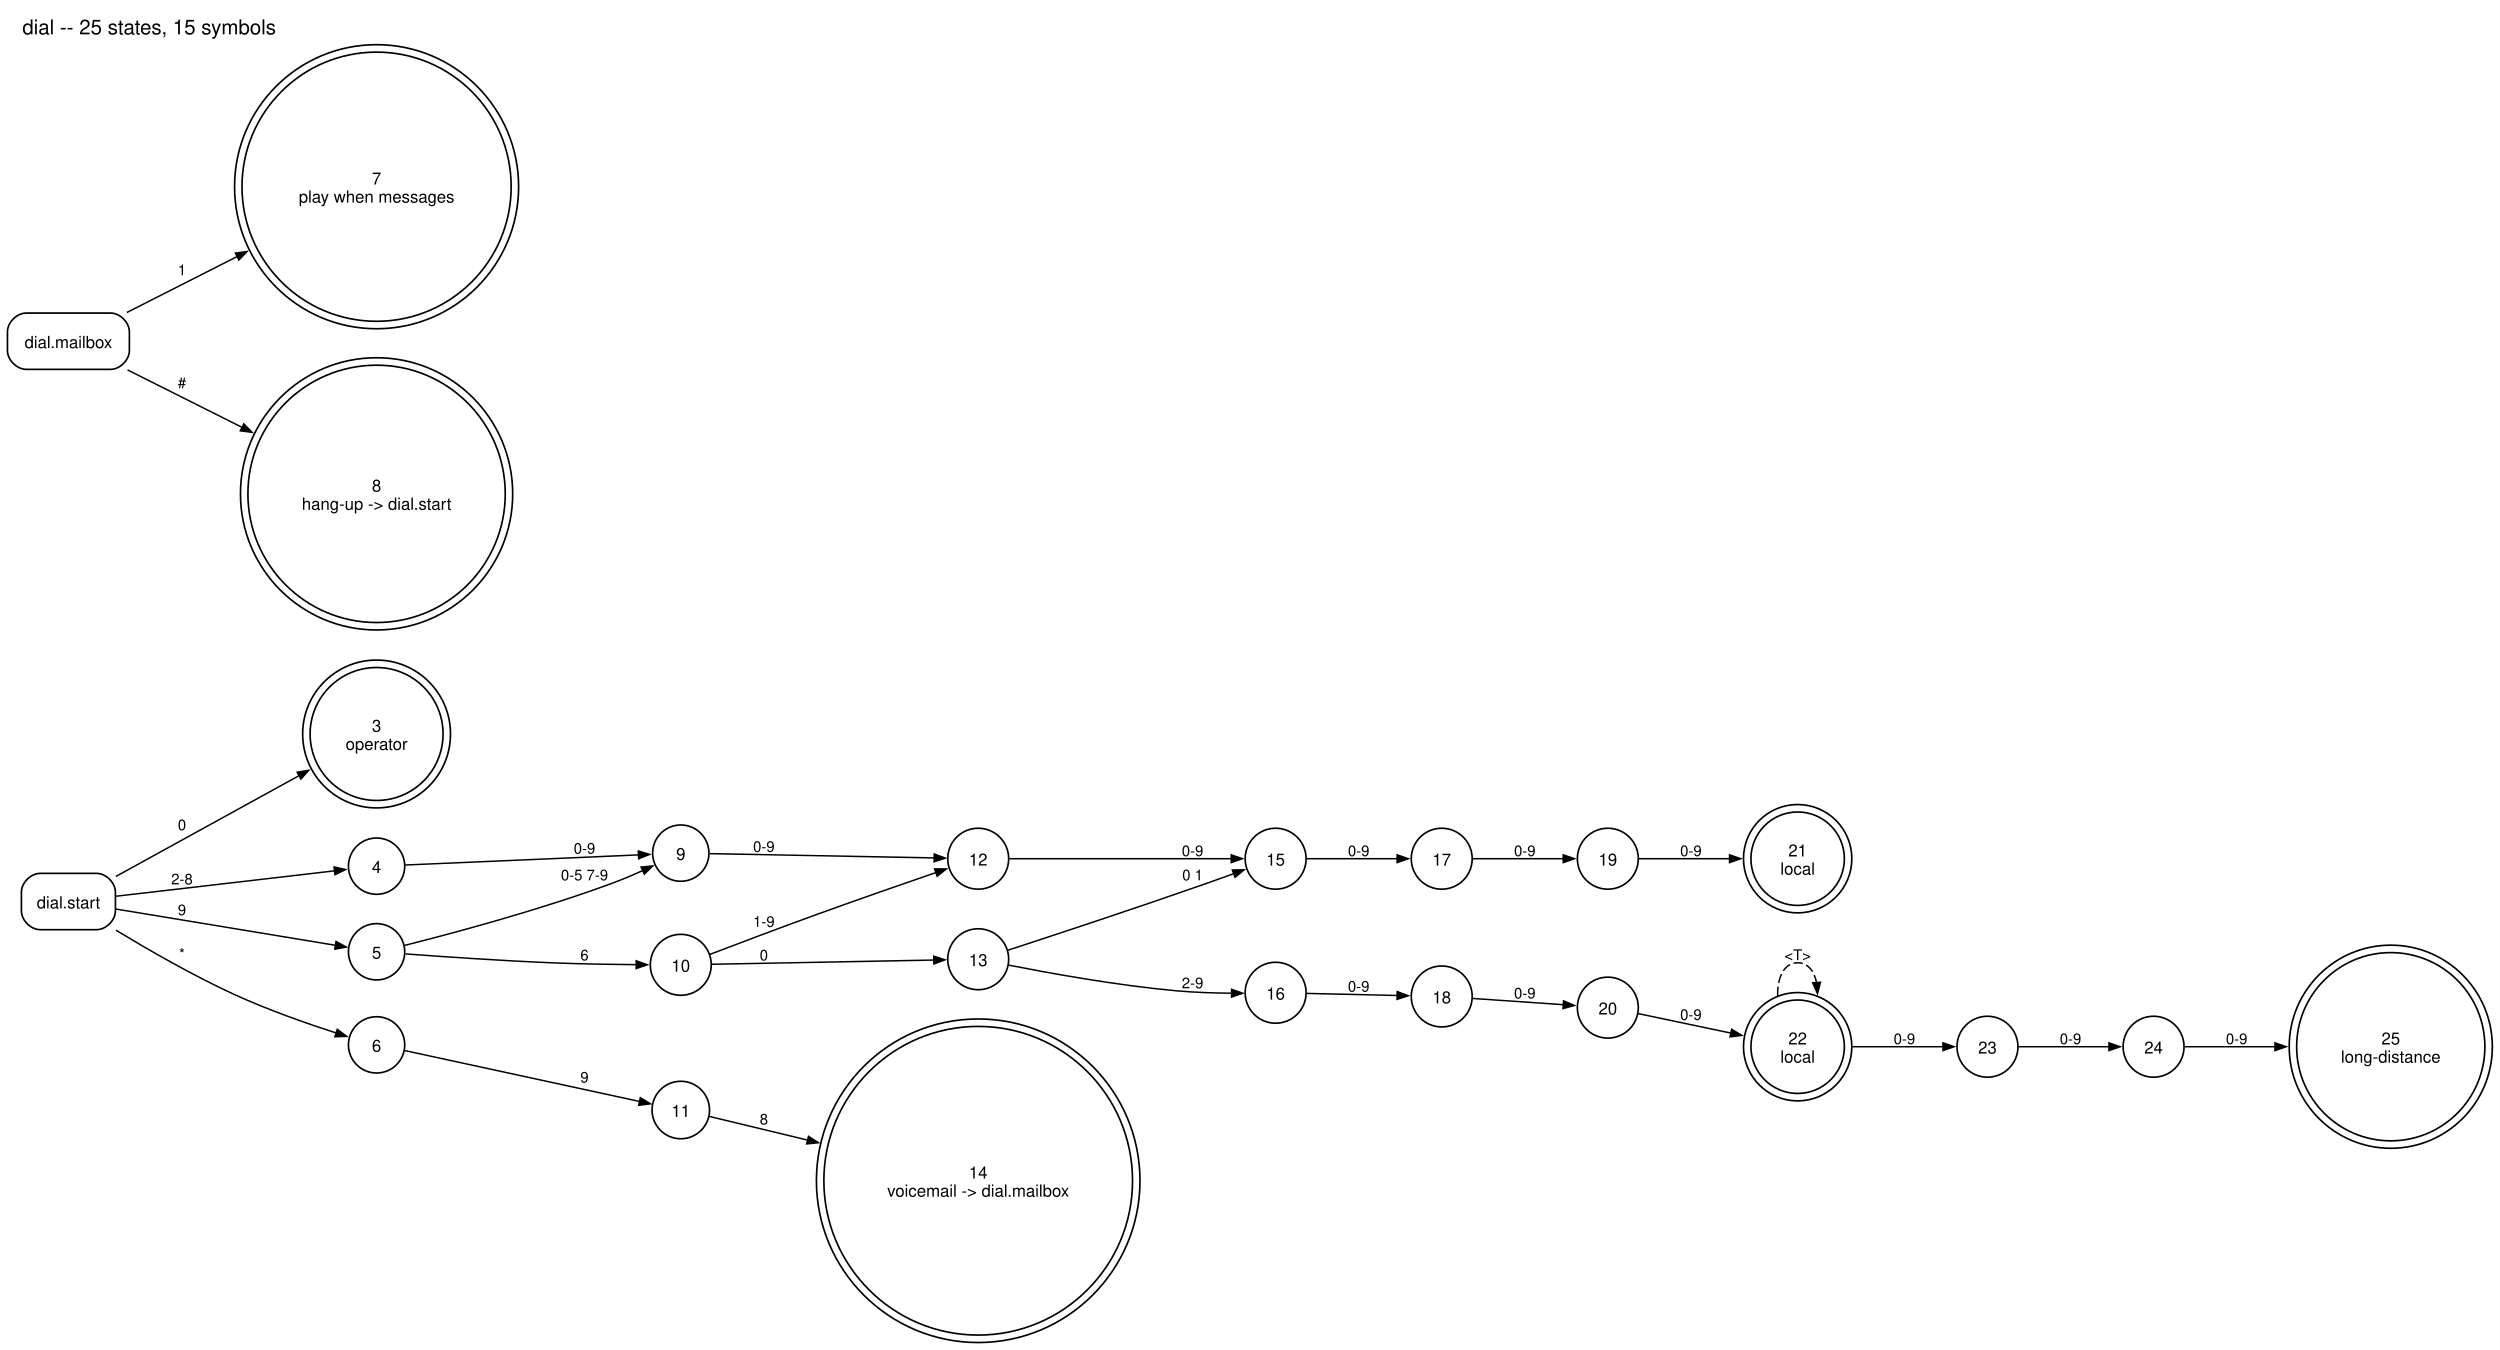
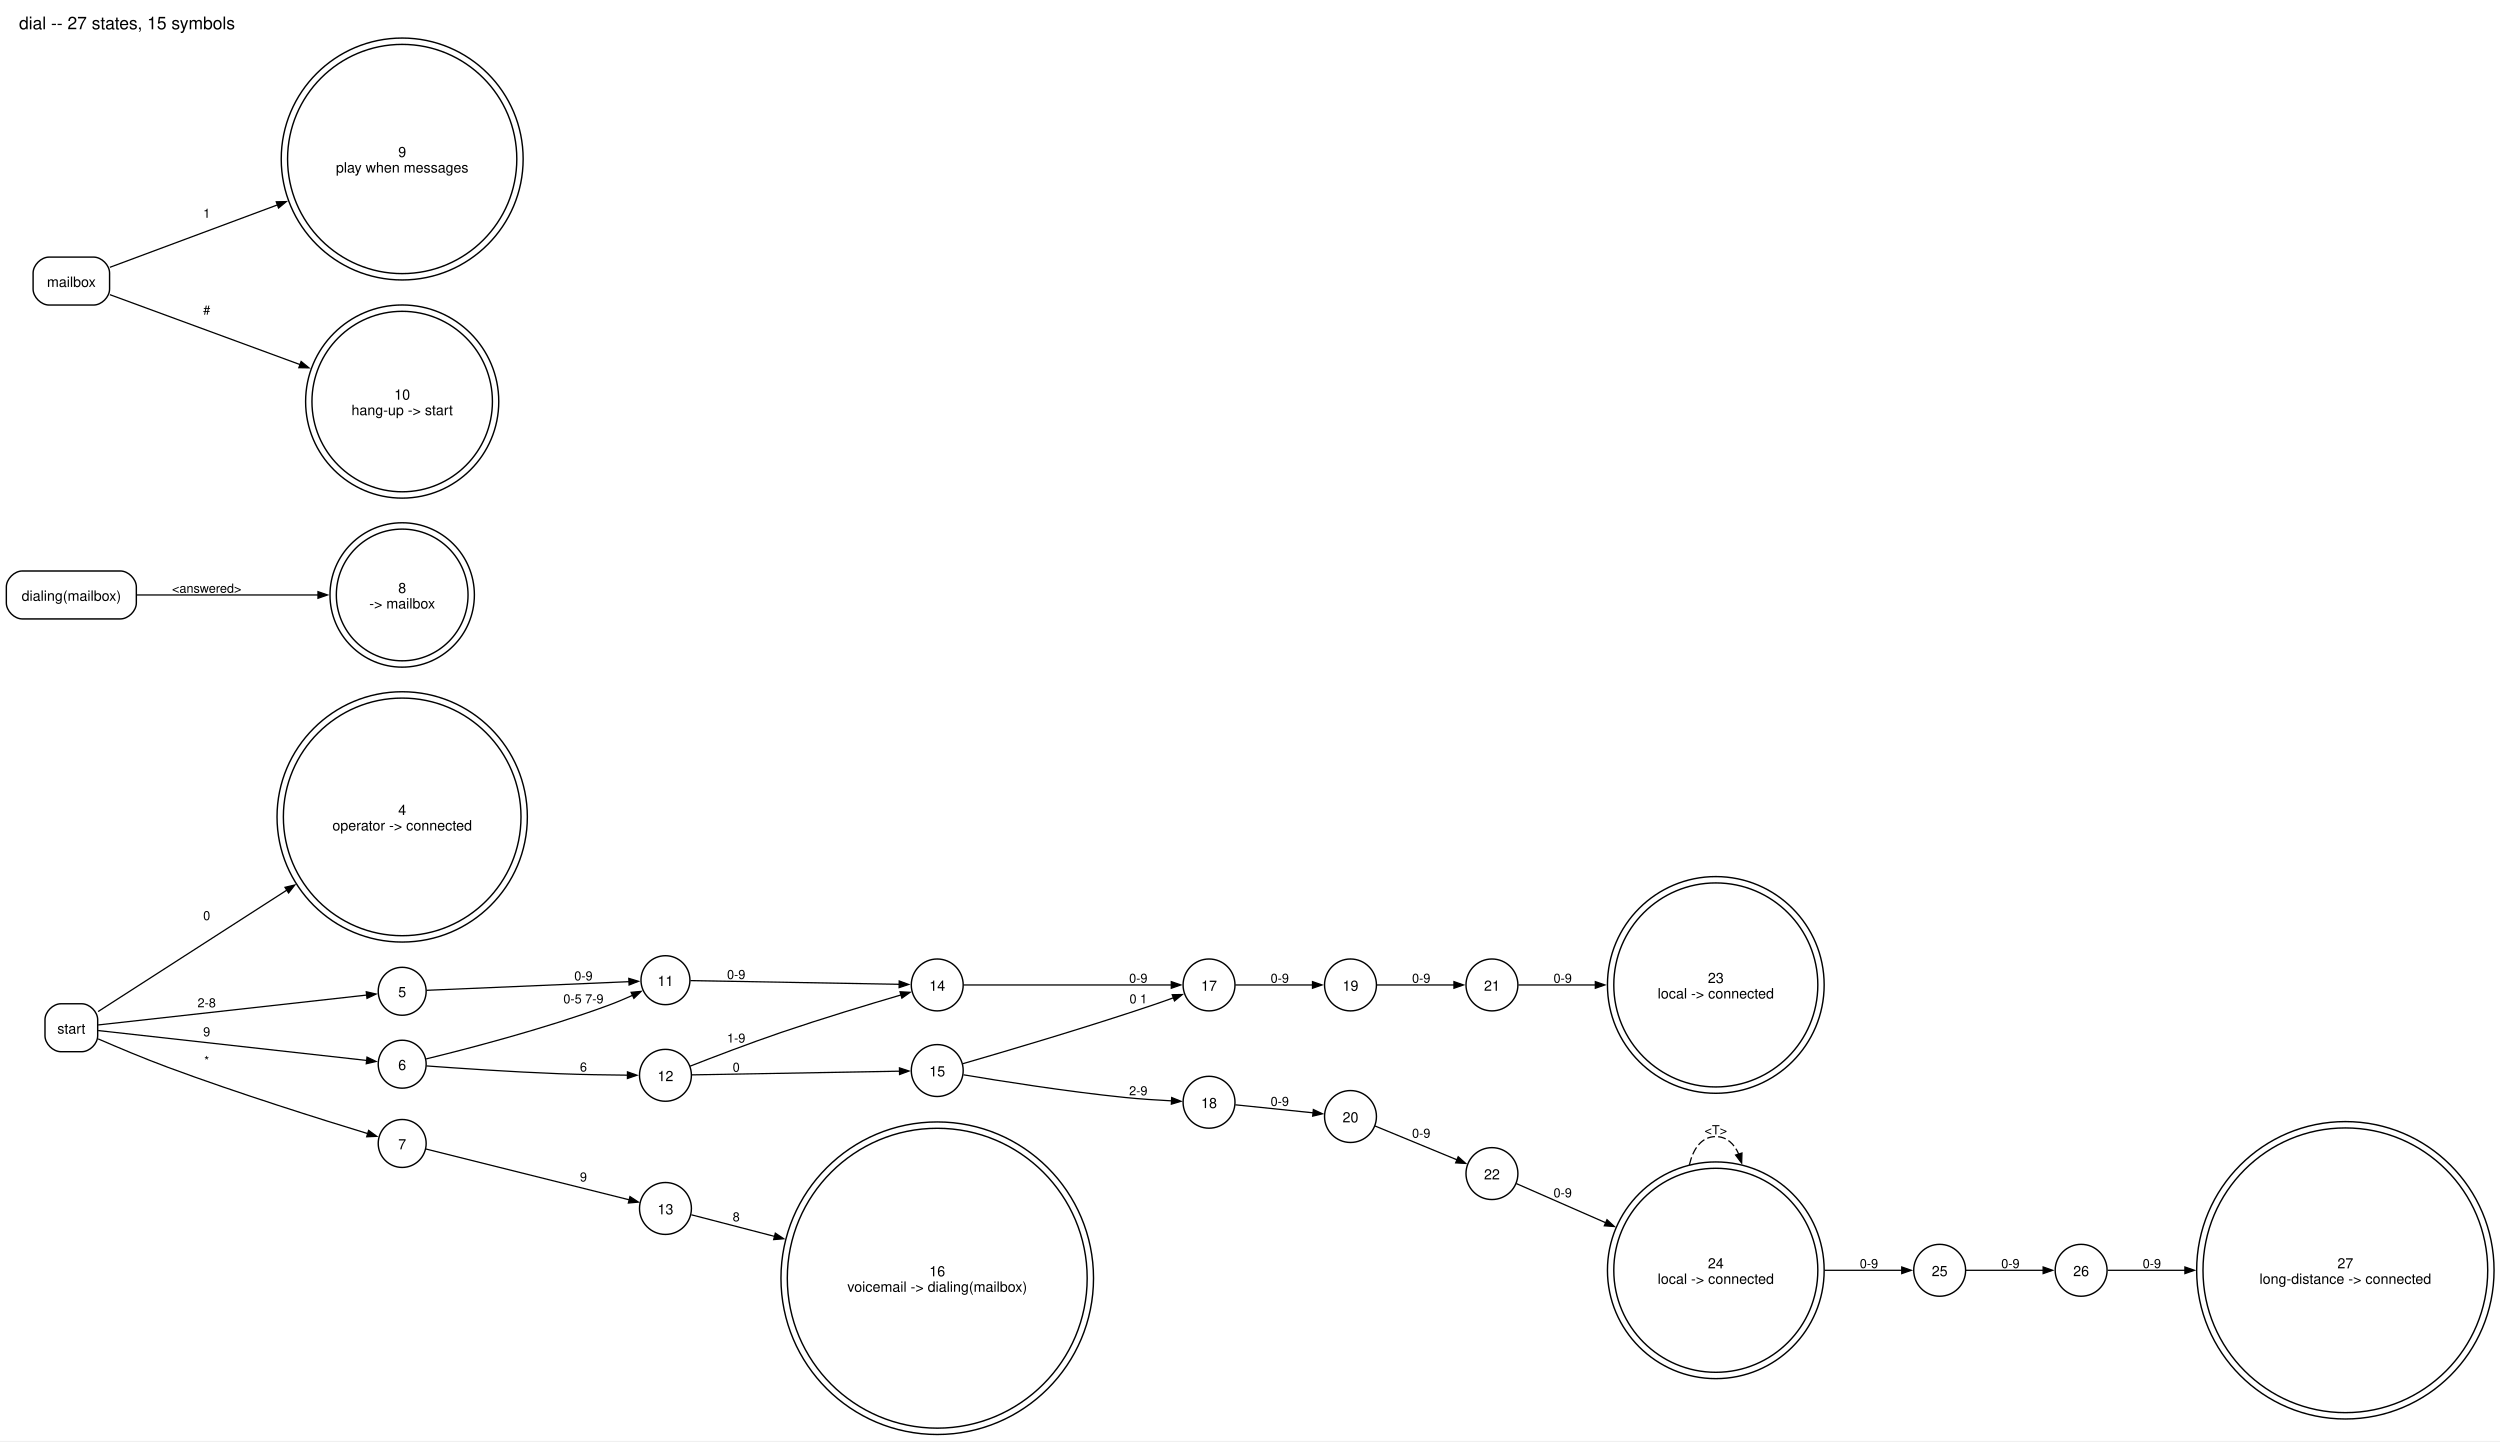
- <svg xmlns="http://www.w3.org/2000/svg" width="1343pt" height="725pt" viewBox="0.00 0.00 1343.00 725.00">
-   <g id="graph0" class="graph" transform="scale(1 1) rotate(0) translate(4 721.21)">
-     <polygon fill="white" stroke="none" points="-4,4 -4,-721.21 1338.88,-721.21 1338.88,4 -4,4" />
-     <text xml:space="preserve" text-anchor="start" x="8" y="-702.76" font-family="Helvetica,sans-Serif" font-size="11.00">dial -- 25 states, 15 symbols</text>
+ <svg xmlns="http://www.w3.org/2000/svg" width="1577pt" height="909pt" viewBox="0.00 0.00 1577.00 909.00">
+   <g id="graph0" class="graph" transform="scale(1 1) rotate(0) translate(4 904.88)">
+     <polygon fill="white" stroke="none" points="-4,4 -4,-904.88 1573.25,-904.88 1573.25,4 -4,4" />
+     <text xml:space="preserve" text-anchor="start" x="8" y="-886.43" font-family="Helvetica,sans-Serif" font-size="11.00">dial -- 27 states, 15 symbols</text>
    <g id="node1" class="node start">
-       <path fill="none" stroke="black" stroke-width="0.9" d="M47.92,-252.03C47.92,-252.03 17.58,-252.03 17.58,-252.03 12.54,-252.03 7.5,-246.99 7.5,-241.95 7.5,-241.95 7.5,-231.87 7.5,-231.87 7.5,-226.83 12.54,-221.79 17.58,-221.79 17.58,-221.79 47.92,-221.79 47.92,-221.79 52.96,-221.79 58,-226.83 58,-231.87 58,-231.87 58,-241.95 58,-241.95 58,-246.99 52.96,-252.03 47.92,-252.03" />
-       <text xml:space="preserve" text-anchor="middle" x="32.75" y="-233.23" font-family="Helvetica,sans-Serif" font-size="9.00">dial.start</text>
-     </g>
-     <g id="node3" class="node">
-       <ellipse fill="none" stroke="black" stroke-width="0.9" cx="198.3" cy="-326.91" rx="35.71" ry="35.71" />
-       <ellipse fill="none" stroke="black" stroke-width="0.9" cx="198.3" cy="-326.91" rx="39.71" ry="39.71" />
-       <text xml:space="preserve" text-anchor="middle" x="198.3" y="-328.11" font-family="Helvetica,sans-Serif" font-size="9.00">3</text>
-       <text xml:space="preserve" text-anchor="middle" x="198.3" y="-318.36" font-family="Helvetica,sans-Serif" font-size="9.00">operator</text>
+       <path fill="none" stroke="black" stroke-width="0.9" d="M47.54,-271.7C47.54,-271.7 34.46,-271.7 34.46,-271.7 29.42,-271.7 24.38,-266.66 24.38,-261.62 24.38,-261.62 24.38,-251.54 24.38,-251.54 24.38,-246.5 29.42,-241.46 34.46,-241.46 34.46,-241.46 47.54,-241.46 47.54,-241.46 52.58,-241.46 57.62,-246.5 57.62,-251.54 57.62,-251.54 57.62,-261.62 57.62,-261.62 57.62,-266.66 52.59,-271.7 47.54,-271.7" />
+       <text xml:space="preserve" text-anchor="middle" x="41" y="-252.9" font-family="Helvetica,sans-Serif" font-size="9.00">start</text>
+     </g>
+     <g id="node4" class="node">
+       <ellipse fill="none" stroke="black" stroke-width="0.9" cx="249.7" cy="-389.58" rx="74.95" ry="74.95" />
+       <ellipse fill="none" stroke="black" stroke-width="0.9" cx="249.7" cy="-389.58" rx="78.95" ry="78.95" />
+       <text xml:space="preserve" text-anchor="middle" x="249.7" y="-390.78" font-family="Helvetica,sans-Serif" font-size="9.00">4</text>
+       <text xml:space="preserve" text-anchor="middle" x="249.7" y="-381.03" font-family="Helvetica,sans-Serif" font-size="9.00">operator -&gt; connected</text>
    </g>
    <g id="edge1" class="edge">
-       <path fill="none" stroke="black" stroke-width="0.8" d="M58.24,-250.38C84.3,-264.73 125.97,-287.66 156.91,-304.68" />
-       <polygon fill="black" stroke="black" stroke-width="0.8" points="155.62,-306.37 161.89,-307.42 157.64,-302.69 155.62,-306.37" />
-       <text xml:space="preserve" text-anchor="middle" x="93.75" y="-275.25" font-family="Helvetica,sans-Serif" font-size="8.00"> 0 </text>
-     </g>
-     <g id="node4" class="node">
-       <ellipse fill="none" stroke="black" stroke-width="0.9" cx="198.3" cy="-255.91" rx="15.12" ry="15.12" />
-       <text xml:space="preserve" text-anchor="middle" x="198.3" y="-252.23" font-family="Helvetica,sans-Serif" font-size="9.00">4</text>
+       <path fill="none" stroke="black" stroke-width="0.8" d="M57.88,-266.79C83.16,-283.06 134.09,-315.83 176.98,-343.42" />
+       <polygon fill="black" stroke="black" stroke-width="0.8" points="175.77,-345.15 181.95,-346.63 178.04,-341.61 175.77,-345.15" />
+       <text xml:space="preserve" text-anchor="middle" x="126.38" y="-324.48" font-family="Helvetica,sans-Serif" font-size="8.00"> 0 </text>
+     </g>
+     <g id="node5" class="node">
+       <ellipse fill="none" stroke="black" stroke-width="0.9" cx="249.7" cy="-279.58" rx="15.12" ry="15.12" />
+       <text xml:space="preserve" text-anchor="middle" x="249.7" y="-275.9" font-family="Helvetica,sans-Serif" font-size="9.00">5</text>
    </g>
    <g id="edge2" class="edge">
-       <path fill="none" stroke="black" stroke-width="0.8" d="M58.24,-239.75C90.11,-243.46 145.32,-249.87 175.71,-253.4" />
-       <polygon fill="black" stroke="black" stroke-width="0.8" points="175.46,-255.49 181.66,-254.09 175.95,-251.31 175.46,-255.49" />
-       <text xml:space="preserve" text-anchor="middle" x="93.75" y="-246.11" font-family="Helvetica,sans-Serif" font-size="8.00"> 2-8 </text>
-     </g>
-     <g id="node5" class="node">
-       <ellipse fill="none" stroke="black" stroke-width="0.9" cx="198.3" cy="-209.91" rx="15.12" ry="15.12" />
-       <text xml:space="preserve" text-anchor="middle" x="198.3" y="-206.23" font-family="Helvetica,sans-Serif" font-size="9.00">5</text>
+       <path fill="none" stroke="black" stroke-width="0.8" d="M57.88,-258.34C94.71,-262.44 185.98,-272.6 227.52,-277.22" />
+       <polygon fill="black" stroke="black" stroke-width="0.8" points="227.04,-279.28 233.23,-277.85 227.5,-275.1 227.04,-279.28" />
+       <text xml:space="preserve" text-anchor="middle" x="126.38" y="-269.48" font-family="Helvetica,sans-Serif" font-size="8.00"> 2-8 </text>
+     </g>
+     <g id="node6" class="node">
+       <ellipse fill="none" stroke="black" stroke-width="0.9" cx="249.7" cy="-233.58" rx="15.12" ry="15.12" />
+       <text xml:space="preserve" text-anchor="middle" x="249.7" y="-229.9" font-family="Helvetica,sans-Serif" font-size="9.00">6</text>
    </g>
    <g id="edge3" class="edge">
-       <path fill="none" stroke="black" stroke-width="0.8" d="M58.24,-232.87C90.41,-227.55 146.36,-218.32 176.56,-213.33" />
-       <polygon fill="black" stroke="black" stroke-width="0.8" points="176.52,-215.47 182.1,-212.42 175.84,-211.32 176.52,-215.47" />
-       <text xml:space="preserve" text-anchor="middle" x="93.75" y="-229.57" font-family="Helvetica,sans-Serif" font-size="8.00"> 9 </text>
-     </g>
-     <g id="node6" class="node">
-       <ellipse fill="none" stroke="black" stroke-width="0.9" cx="198.3" cy="-159.91" rx="15.12" ry="15.12" />
-       <text xml:space="preserve" text-anchor="middle" x="198.3" y="-156.23" font-family="Helvetica,sans-Serif" font-size="9.00">6</text>
+       <path fill="none" stroke="black" stroke-width="0.8" d="M57.88,-254.81C94.71,-250.71 185.98,-240.55 227.52,-235.93" />
+       <polygon fill="black" stroke="black" stroke-width="0.8" points="227.5,-238.05 233.23,-235.3 227.04,-233.87 227.5,-238.05" />
+       <text xml:space="preserve" text-anchor="middle" x="126.38" y="-251.18" font-family="Helvetica,sans-Serif" font-size="8.00"> 9 </text>
+     </g>
+     <g id="node7" class="node">
+       <ellipse fill="none" stroke="black" stroke-width="0.9" cx="249.7" cy="-183.58" rx="15.12" ry="15.12" />
+       <text xml:space="preserve" text-anchor="middle" x="249.7" y="-179.9" font-family="Helvetica,sans-Serif" font-size="9.00">7</text>
    </g>
    <g id="edge4" class="edge">
-       <path fill="none" stroke="black" stroke-width="0.8" d="M58.26,-221.52C75.64,-210.97 99.75,-197.11 122,-186.91 140.06,-178.63 161.46,-171.17 176.82,-166.2" />
-       <polygon fill="black" stroke="black" stroke-width="0.8" points="177.18,-168.29 182.26,-164.46 175.91,-164.28 177.18,-168.29" />
-       <text xml:space="preserve" text-anchor="middle" x="93.75" y="-206.05" font-family="Helvetica,sans-Serif" font-size="8.00"> * </text>
+       <path fill="none" stroke="black" stroke-width="0.8" d="M57.91,-249.55C69.92,-244.33 86.87,-237.19 102,-231.58 146.47,-215.07 199.57,-198.44 228.12,-189.75" />
+       <polygon fill="black" stroke="black" stroke-width="0.8" points="228.53,-191.82 233.67,-188.07 227.31,-187.8 228.53,-191.82" />
+       <text xml:space="preserve" text-anchor="middle" x="126.38" y="-232.98" font-family="Helvetica,sans-Serif" font-size="8.00"> * </text>
    </g>
    <g id="node2" class="node start">
-       <path fill="none" stroke="black" stroke-width="0.9" d="M55.42,-553.03C55.42,-553.03 10.08,-553.03 10.08,-553.03 5.04,-553.03 0,-547.99 0,-542.95 0,-542.95 0,-532.87 0,-532.87 0,-527.83 5.04,-522.79 10.08,-522.79 10.08,-522.79 55.42,-522.79 55.42,-522.79 60.46,-522.79 65.5,-527.83 65.5,-532.87 65.5,-532.87 65.5,-542.95 65.5,-542.95 65.5,-547.99 60.46,-553.03 55.42,-553.03" />
-       <text xml:space="preserve" text-anchor="middle" x="32.75" y="-534.23" font-family="Helvetica,sans-Serif" font-size="9.00">dial.mailbox</text>
-     </g>
-     <g id="node7" class="node">
-       <ellipse fill="none" stroke="black" stroke-width="0.9" cx="198.3" cy="-620.91" rx="72.3" ry="72.3" />
-       <ellipse fill="none" stroke="black" stroke-width="0.9" cx="198.3" cy="-620.91" rx="76.3" ry="76.3" />
-       <text xml:space="preserve" text-anchor="middle" x="198.3" y="-622.11" font-family="Helvetica,sans-Serif" font-size="9.00">7</text>
-       <text xml:space="preserve" text-anchor="middle" x="198.3" y="-612.36" font-family="Helvetica,sans-Serif" font-size="9.00">play when messages</text>
+       <path fill="none" stroke="black" stroke-width="0.9" d="M71.92,-544.7C71.92,-544.7 10.08,-544.7 10.08,-544.7 5.04,-544.7 0,-539.66 0,-534.62 0,-534.62 0,-524.54 0,-524.54 0,-519.5 5.04,-514.46 10.08,-514.46 10.08,-514.46 71.92,-514.46 71.92,-514.46 76.96,-514.46 82,-519.5 82,-524.54 82,-524.54 82,-534.62 82,-534.62 82,-539.66 76.96,-544.7 71.92,-544.7" />
+       <text xml:space="preserve" text-anchor="middle" x="41" y="-525.9" font-family="Helvetica,sans-Serif" font-size="9.00">dialing(mailbox)</text>
+     </g>
+     <g id="node8" class="node">
+       <ellipse fill="none" stroke="black" stroke-width="0.9" cx="249.7" cy="-529.58" rx="41.54" ry="41.54" />
+       <ellipse fill="none" stroke="black" stroke-width="0.9" cx="249.7" cy="-529.58" rx="45.54" ry="45.54" />
+       <text xml:space="preserve" text-anchor="middle" x="249.7" y="-530.78" font-family="Helvetica,sans-Serif" font-size="9.00">8</text>
+       <text xml:space="preserve" text-anchor="middle" x="249.7" y="-521.03" font-family="Helvetica,sans-Serif" font-size="9.00">-&gt; mailbox</text>
    </g>
    <g id="edge5" class="edge">
-       <path fill="none" stroke="black" stroke-width="0.8" d="M64.13,-553.33C80.95,-561.86 102.64,-572.87 123.61,-583.51" />
-       <polygon fill="black" stroke="black" stroke-width="0.8" points="122.42,-585.26 128.72,-586.1 124.32,-581.52 122.42,-585.26" />
-       <text xml:space="preserve" text-anchor="middle" x="93.75" y="-573.37" font-family="Helvetica,sans-Serif" font-size="8.00"> 1 </text>
-     </g>
-     <g id="node8" class="node">
-       <ellipse fill="none" stroke="black" stroke-width="0.9" cx="198.3" cy="-455.91" rx="69.12" ry="69.12" />
-       <ellipse fill="none" stroke="black" stroke-width="0.9" cx="198.3" cy="-455.91" rx="73.12" ry="73.12" />
-       <text xml:space="preserve" text-anchor="middle" x="198.3" y="-457.11" font-family="Helvetica,sans-Serif" font-size="9.00">8</text>
-       <text xml:space="preserve" text-anchor="middle" x="198.3" y="-447.36" font-family="Helvetica,sans-Serif" font-size="9.00">hang-up -&gt; dial.start</text>
+       <path fill="none" stroke="black" stroke-width="0.8" d="M82.35,-529.58C115.06,-529.58 161.39,-529.58 196.85,-529.58" />
+       <polygon fill="black" stroke="black" stroke-width="0.8" points="196.58,-531.68 202.58,-529.58 196.58,-527.48 196.58,-531.68" />
+       <text xml:space="preserve" text-anchor="middle" x="126.38" y="-530.98" font-family="Helvetica,sans-Serif" font-size="8.00"> &lt;answered&gt; </text>
+     </g>
+     <g id="node3" class="node start">
+       <path fill="none" stroke="black" stroke-width="0.9" d="M55.04,-742.7C55.04,-742.7 26.96,-742.7 26.96,-742.7 21.91,-742.7 16.88,-737.66 16.88,-732.62 16.88,-732.62 16.88,-722.54 16.88,-722.54 16.88,-717.5 21.92,-712.46 26.96,-712.46 26.96,-712.46 55.04,-712.46 55.04,-712.46 60.09,-712.46 65.12,-717.5 65.12,-722.54 65.12,-722.54 65.12,-732.62 65.12,-732.62 65.12,-737.66 60.09,-742.7 55.04,-742.7" />
+       <text xml:space="preserve" text-anchor="middle" x="41" y="-723.9" font-family="Helvetica,sans-Serif" font-size="9.00">mailbox</text>
+     </g>
+     <g id="node9" class="node">
+       <ellipse fill="none" stroke="black" stroke-width="0.9" cx="249.7" cy="-804.58" rx="72.3" ry="72.3" />
+       <ellipse fill="none" stroke="black" stroke-width="0.9" cx="249.7" cy="-804.58" rx="76.3" ry="76.3" />
+       <text xml:space="preserve" text-anchor="middle" x="249.7" y="-805.78" font-family="Helvetica,sans-Serif" font-size="9.00">9</text>
+       <text xml:space="preserve" text-anchor="middle" x="249.7" y="-796.03" font-family="Helvetica,sans-Serif" font-size="9.00">play when messages</text>
    </g>
    <g id="edge6" class="edge">
-       <path fill="none" stroke="black" stroke-width="0.8" d="M64.51,-522.48C81.95,-513.74 104.53,-502.42 126.11,-491.6" />
-       <polygon fill="black" stroke="black" stroke-width="0.8" points="126.96,-493.52 131.39,-488.96 125.08,-489.77 126.96,-493.52" />
-       <text xml:space="preserve" text-anchor="middle" x="93.75" y="-512.78" font-family="Helvetica,sans-Serif" font-size="8.00"> # </text>
-     </g>
-     <g id="node9" class="node">
-       <ellipse fill="none" stroke="black" stroke-width="0.9" cx="361.72" cy="-262.91" rx="15.12" ry="15.12" />
-       <text xml:space="preserve" text-anchor="middle" x="361.72" y="-259.23" font-family="Helvetica,sans-Serif" font-size="9.00">9</text>
+       <path fill="none" stroke="black" stroke-width="0.8" d="M65.31,-736.26C90.96,-745.81 133.56,-761.68 171.25,-775.72" />
+       <polygon fill="black" stroke="black" stroke-width="0.8" points="170.25,-777.59 176.6,-777.72 171.71,-773.65 170.25,-777.59" />
+       <text xml:space="preserve" text-anchor="middle" x="126.38" y="-767.48" font-family="Helvetica,sans-Serif" font-size="8.00"> 1 </text>
+     </g>
+     <g id="node10" class="node">
+       <ellipse fill="none" stroke="black" stroke-width="0.9" cx="249.7" cy="-651.58" rx="56.92" ry="56.92" />
+       <ellipse fill="none" stroke="black" stroke-width="0.9" cx="249.7" cy="-651.58" rx="60.92" ry="60.92" />
+       <text xml:space="preserve" text-anchor="middle" x="249.7" y="-652.78" font-family="Helvetica,sans-Serif" font-size="9.00">10</text>
+       <text xml:space="preserve" text-anchor="middle" x="249.7" y="-643.03" font-family="Helvetica,sans-Serif" font-size="9.00">hang-up -&gt; start</text>
    </g>
    <g id="edge7" class="edge">
-       <path fill="none" stroke="black" stroke-width="0.8" d="M213.63,-256.53C242.03,-257.76 305.64,-260.52 339.14,-261.97" />
-       <polygon fill="black" stroke="black" stroke-width="0.8" points="338.9,-264.06 344.98,-262.23 339.08,-259.87 338.9,-264.06" />
-       <text xml:space="preserve" text-anchor="middle" x="309.98" y="-262.62" font-family="Helvetica,sans-Serif" font-size="8.00"> 0-9 </text>
+       <path fill="none" stroke="black" stroke-width="0.8" d="M65.31,-719.01C94.21,-708.38 144.64,-689.84 185.31,-674.88" />
+       <polygon fill="black" stroke="black" stroke-width="0.8" points="185.96,-676.88 190.87,-672.84 184.51,-672.94 185.96,-676.88" />
+       <text xml:space="preserve" text-anchor="middle" x="126.38" y="-706.52" font-family="Helvetica,sans-Serif" font-size="8.00"> # </text>
+     </g>
+     <g id="node11" class="node">
+       <ellipse fill="none" stroke="black" stroke-width="0.9" cx="415.77" cy="-286.58" rx="15.44" ry="15.44" />
+       <text xml:space="preserve" text-anchor="middle" x="415.77" y="-282.9" font-family="Helvetica,sans-Serif" font-size="9.00">11</text>
    </g>
    <g id="edge8" class="edge">
-       <path fill="none" stroke="black" stroke-width="0.8" d="M213.12,-213.29C236.54,-219.17 285.37,-232.08 325.35,-246.91 330.68,-248.89 336.34,-251.3 341.53,-253.64" />
-       <polygon fill="black" stroke="black" stroke-width="0.8" points="340.37,-255.42 346.7,-256.03 342.14,-251.61 340.37,-255.42" />
-       <text xml:space="preserve" text-anchor="middle" x="309.98" y="-248.31" font-family="Helvetica,sans-Serif" font-size="8.00"> 0-5 7-9 </text>
-     </g>
-     <g id="node10" class="node">
-       <ellipse fill="none" stroke="black" stroke-width="0.9" cx="361.72" cy="-202.91" rx="16.37" ry="16.37" />
-       <text xml:space="preserve" text-anchor="middle" x="361.72" y="-199.23" font-family="Helvetica,sans-Serif" font-size="9.00">10</text>
+       <path fill="none" stroke="black" stroke-width="0.8" d="M264.98,-280.18C293.68,-281.41 358.55,-284.18 392.74,-285.64" />
+       <polygon fill="black" stroke="black" stroke-width="0.8" points="392.65,-287.73 398.73,-285.89 392.83,-283.54 392.65,-287.73" />
+       <text xml:space="preserve" text-anchor="middle" x="364.03" y="-286.46" font-family="Helvetica,sans-Serif" font-size="8.00"> 0-9 </text>
    </g>
    <g id="edge9" class="edge">
-       <path fill="none" stroke="black" stroke-width="0.8" d="M213.82,-208.78C232.5,-207.37 265.94,-205.03 294.6,-203.91 308.99,-203.35 325.14,-203.1 337.88,-202.99" />
-       <polygon fill="black" stroke="black" stroke-width="0.8" points="337.75,-205.09 343.74,-202.94 337.72,-200.89 337.75,-205.09" />
-       <text xml:space="preserve" text-anchor="middle" x="309.98" y="-205.31" font-family="Helvetica,sans-Serif" font-size="8.00"> 6 </text>
-     </g>
-     <g id="node11" class="node">
-       <ellipse fill="none" stroke="black" stroke-width="0.9" cx="361.72" cy="-124.91" rx="15.44" ry="15.44" />
-       <text xml:space="preserve" text-anchor="middle" x="361.72" y="-121.23" font-family="Helvetica,sans-Serif" font-size="9.00">11</text>
+       <path fill="none" stroke="black" stroke-width="0.8" d="M264.82,-236.92C288.74,-242.74 338.6,-255.57 379.41,-270.58 384.54,-272.46 389.97,-274.76 394.99,-277.02" />
+       <polygon fill="black" stroke="black" stroke-width="0.8" points="394.1,-278.92 400.43,-279.53 395.86,-275.11 394.1,-278.92" />
+       <text xml:space="preserve" text-anchor="middle" x="364.03" y="-271.98" font-family="Helvetica,sans-Serif" font-size="8.00"> 0-5 7-9 </text>
+     </g>
+     <g id="node12" class="node">
+       <ellipse fill="none" stroke="black" stroke-width="0.9" cx="415.77" cy="-226.58" rx="16.37" ry="16.37" />
+       <text xml:space="preserve" text-anchor="middle" x="415.77" y="-222.9" font-family="Helvetica,sans-Serif" font-size="9.00">12</text>
    </g>
    <g id="edge10" class="edge">
-       <path fill="none" stroke="black" stroke-width="0.8" d="M213.34,-156.86C241.73,-150.71 306.06,-136.76 339.55,-129.5" />
-       <polygon fill="black" stroke="black" stroke-width="0.8" points="339.99,-131.55 345.41,-128.23 339.1,-127.45 339.99,-131.55" />
-       <text xml:space="preserve" text-anchor="middle" x="309.98" y="-139.64" font-family="Helvetica,sans-Serif" font-size="8.00"> 9 </text>
-     </g>
-     <g id="node12" class="node">
-       <ellipse fill="none" stroke="black" stroke-width="0.9" cx="521.49" cy="-259.91" rx="16.37" ry="16.37" />
-       <text xml:space="preserve" text-anchor="middle" x="521.49" y="-256.23" font-family="Helvetica,sans-Serif" font-size="9.00">12</text>
+       <path fill="none" stroke="black" stroke-width="0.8" d="M264.97,-232.5C284.03,-231.1 318.86,-228.71 348.66,-227.58 363.04,-227.03 379.2,-226.78 391.94,-226.66" />
+       <polygon fill="black" stroke="black" stroke-width="0.8" points="391.81,-228.76 397.79,-226.62 391.78,-224.56 391.81,-228.76" />
+       <text xml:space="preserve" text-anchor="middle" x="364.03" y="-228.98" font-family="Helvetica,sans-Serif" font-size="8.00"> 6 </text>
+     </g>
+     <g id="node13" class="node">
+       <ellipse fill="none" stroke="black" stroke-width="0.9" cx="415.77" cy="-142.58" rx="16.37" ry="16.37" />
+       <text xml:space="preserve" text-anchor="middle" x="415.77" y="-138.9" font-family="Helvetica,sans-Serif" font-size="9.00">13</text>
    </g>
    <g id="edge11" class="edge">
-       <path fill="none" stroke="black" stroke-width="0.8" d="M377.28,-262.63C404.94,-262.11 465.24,-260.96 498.09,-260.33" />
-       <polygon fill="black" stroke="black" stroke-width="0.8" points="497.87,-262.44 503.83,-260.23 497.79,-258.24 497.87,-262.44" />
-       <text xml:space="preserve" text-anchor="middle" x="406.34" y="-263.58" font-family="Helvetica,sans-Serif" font-size="8.00"> 0-9 </text>
+       <path fill="none" stroke="black" stroke-width="0.8" d="M264.69,-180.08C293.34,-172.92 358.87,-156.55 393.08,-148" />
+       <polygon fill="black" stroke="black" stroke-width="0.8" points="393.39,-150.08 398.7,-146.59 392.37,-146.01 393.39,-150.08" />
+       <text xml:space="preserve" text-anchor="middle" x="364.03" y="-159.6" font-family="Helvetica,sans-Serif" font-size="8.00"> 9 </text>
+     </g>
+     <g id="node14" class="node">
+       <ellipse fill="none" stroke="black" stroke-width="0.9" cx="587.21" cy="-283.58" rx="16.37" ry="16.37" />
+       <text xml:space="preserve" text-anchor="middle" x="587.21" y="-279.9" font-family="Helvetica,sans-Serif" font-size="9.00">14</text>
    </g>
    <g id="edge12" class="edge">
-       <path fill="none" stroke="black" stroke-width="0.8" d="M377.27,-208.49C391.76,-214.02 414.66,-222.69 434.59,-229.91 456.48,-237.84 481.65,-246.59 499.06,-252.58" />
-       <polygon fill="black" stroke="black" stroke-width="0.8" points="498.06,-254.45 504.41,-254.42 499.42,-250.48 498.06,-254.45" />
-       <text xml:space="preserve" text-anchor="middle" x="406.34" y="-223.29" font-family="Helvetica,sans-Serif" font-size="8.00"> 1-9 </text>
-     </g>
-     <g id="node13" class="node">
-       <ellipse fill="none" stroke="black" stroke-width="0.9" cx="521.49" cy="-205.91" rx="16.37" ry="16.37" />
-       <text xml:space="preserve" text-anchor="middle" x="521.49" y="-202.23" font-family="Helvetica,sans-Serif" font-size="9.00">13</text>
+       <path fill="none" stroke="black" stroke-width="0.8" d="M431.51,-286.31C461.13,-285.79 528.04,-284.61 563.37,-283.98" />
+       <polygon fill="black" stroke="black" stroke-width="0.8" points="563.23,-286.08 569.19,-283.88 563.16,-281.88 563.23,-286.08" />
+       <text xml:space="preserve" text-anchor="middle" x="460.39" y="-287.33" font-family="Helvetica,sans-Serif" font-size="8.00"> 0-9 </text>
    </g>
    <g id="edge13" class="edge">
-       <path fill="none" stroke="black" stroke-width="0.8" d="M378.42,-203.21C406.54,-203.74 465.56,-204.86 497.98,-205.48" />
-       <polygon fill="black" stroke="black" stroke-width="0.8" points="497.6,-207.57 503.64,-205.59 497.68,-203.37 497.6,-207.57" />
-       <text xml:space="preserve" text-anchor="middle" x="406.34" y="-205.28" font-family="Helvetica,sans-Serif" font-size="8.00"> 0 </text>
-     </g>
-     <g id="node14" class="node">
-       <ellipse fill="none" stroke="black" stroke-width="0.9" cx="521.49" cy="-86.91" rx="82.91" ry="82.91" />
-       <ellipse fill="none" stroke="black" stroke-width="0.9" cx="521.49" cy="-86.91" rx="86.91" ry="86.91" />
-       <text xml:space="preserve" text-anchor="middle" x="521.49" y="-88.11" font-family="Helvetica,sans-Serif" font-size="9.00">14</text>
-       <text xml:space="preserve" text-anchor="middle" x="521.49" y="-78.36" font-family="Helvetica,sans-Serif" font-size="9.00">voicemail -&gt; dial.mailbox</text>
+       <path fill="none" stroke="black" stroke-width="0.8" d="M431.27,-232.32C445.72,-237.97 468.58,-246.73 488.64,-253.58 514.48,-262.39 544.56,-271.46 564.42,-277.29" />
+       <polygon fill="black" stroke="black" stroke-width="0.8" points="563.73,-279.28 570.08,-278.94 564.91,-275.25 563.73,-279.28" />
+       <text xml:space="preserve" text-anchor="middle" x="460.39" y="-247.21" font-family="Helvetica,sans-Serif" font-size="8.00"> 1-9 </text>
+     </g>
+     <g id="node15" class="node">
+       <ellipse fill="none" stroke="black" stroke-width="0.9" cx="587.21" cy="-229.58" rx="16.37" ry="16.37" />
+       <text xml:space="preserve" text-anchor="middle" x="587.21" y="-225.9" font-family="Helvetica,sans-Serif" font-size="9.00">15</text>
    </g>
    <g id="edge14" class="edge">
-       <path fill="none" stroke="black" stroke-width="0.8" d="M377,-121.47C389.66,-118.42 409.32,-113.68 430.07,-108.69" />
-       <polygon fill="black" stroke="black" stroke-width="0.8" points="430.32,-110.79 435.66,-107.34 429.33,-106.7 430.32,-110.79" />
-       <text xml:space="preserve" text-anchor="middle" x="406.34" y="-117.13" font-family="Helvetica,sans-Serif" font-size="8.00"> 8 </text>
-     </g>
-     <g id="node15" class="node">
-       <ellipse fill="none" stroke="black" stroke-width="0.9" cx="681.27" cy="-259.91" rx="16.37" ry="16.37" />
-       <text xml:space="preserve" text-anchor="middle" x="681.27" y="-256.23" font-family="Helvetica,sans-Serif" font-size="9.00">15</text>
+       <path fill="none" stroke="black" stroke-width="0.8" d="M432.41,-226.85C462.55,-227.39 528.77,-228.56 563.67,-229.18" />
+       <polygon fill="black" stroke="black" stroke-width="0.8" points="563.37,-231.27 569.4,-229.28 563.44,-227.07 563.37,-231.27" />
+       <text xml:space="preserve" text-anchor="middle" x="460.39" y="-228.86" font-family="Helvetica,sans-Serif" font-size="8.00"> 0 </text>
+     </g>
+     <g id="node16" class="node">
+       <ellipse fill="none" stroke="black" stroke-width="0.9" cx="587.21" cy="-98.58" rx="94.58" ry="94.58" />
+       <ellipse fill="none" stroke="black" stroke-width="0.9" cx="587.21" cy="-98.58" rx="98.58" ry="98.58" />
+       <text xml:space="preserve" text-anchor="middle" x="587.21" y="-99.78" font-family="Helvetica,sans-Serif" font-size="9.00">16</text>
+       <text xml:space="preserve" text-anchor="middle" x="587.21" y="-90.03" font-family="Helvetica,sans-Serif" font-size="9.00">voicemail -&gt; dialing(mailbox)</text>
    </g>
    <g id="edge15" class="edge">
-       <path fill="none" stroke="black" stroke-width="0.8" d="M538.2,-259.91C566.31,-259.91 625.33,-259.91 657.75,-259.91" />
-       <polygon fill="black" stroke="black" stroke-width="0.8" points="657.42,-262.01 663.42,-259.91 657.42,-257.81 657.42,-262.01" />
-       <text xml:space="preserve" text-anchor="middle" x="636.65" y="-261.31" font-family="Helvetica,sans-Serif" font-size="8.00"> 0-9 </text>
+       <path fill="none" stroke="black" stroke-width="0.8" d="M432.11,-138.59C444.83,-135.29 464.11,-130.28 484.78,-124.91" />
+       <polygon fill="black" stroke="black" stroke-width="0.8" points="485.08,-127.01 490.36,-123.47 484.03,-122.94 485.08,-127.01" />
+       <text xml:space="preserve" text-anchor="middle" x="460.39" y="-134.47" font-family="Helvetica,sans-Serif" font-size="8.00"> 8 </text>
+     </g>
+     <g id="node17" class="node">
+       <ellipse fill="none" stroke="black" stroke-width="0.9" cx="758.66" cy="-283.58" rx="16.37" ry="16.37" />
+       <text xml:space="preserve" text-anchor="middle" x="758.66" y="-279.9" font-family="Helvetica,sans-Serif" font-size="9.00">17</text>
    </g>
    <g id="edge16" class="edge">
-       <path fill="none" stroke="black" stroke-width="0.8" d="M537.24,-210.69C560.28,-218.21 606.2,-233.32 644.9,-246.91 649.46,-248.51 654.34,-250.27 658.97,-251.96" />
-       <polygon fill="black" stroke="black" stroke-width="0.8" points="658.01,-253.85 664.37,-253.95 659.46,-249.91 658.01,-253.85" />
-       <text xml:space="preserve" text-anchor="middle" x="636.65" y="-248.31" font-family="Helvetica,sans-Serif" font-size="8.00"> 0 1 </text>
-     </g>
-     <g id="node16" class="node">
-       <ellipse fill="none" stroke="black" stroke-width="0.9" cx="681.27" cy="-187.91" rx="16.37" ry="16.37" />
-       <text xml:space="preserve" text-anchor="middle" x="681.27" y="-184.23" font-family="Helvetica,sans-Serif" font-size="9.00">16</text>
+       <path fill="none" stroke="black" stroke-width="0.8" d="M603.85,-283.58C633.99,-283.58 700.21,-283.58 735.11,-283.58" />
+       <polygon fill="black" stroke="black" stroke-width="0.8" points="734.85,-285.68 740.85,-283.58 734.85,-281.48 734.85,-285.68" />
+       <text xml:space="preserve" text-anchor="middle" x="714.04" y="-284.98" font-family="Helvetica,sans-Serif" font-size="8.00"> 0-9 </text>
    </g>
    <g id="edge17" class="edge">
-       <path fill="none" stroke="black" stroke-width="0.8" d="M537.84,-202.75C558.37,-198.69 595.94,-191.81 628.4,-188.91 638.03,-188.05 648.7,-187.73 657.84,-187.66" />
-       <polygon fill="black" stroke="black" stroke-width="0.8" points="657.6,-189.76 663.59,-187.64 657.59,-185.56 657.6,-189.76" />
-       <text xml:space="preserve" text-anchor="middle" x="636.65" y="-190.31" font-family="Helvetica,sans-Serif" font-size="8.00"> 2-9 </text>
-     </g>
-     <g id="node17" class="node">
-       <ellipse fill="none" stroke="black" stroke-width="0.9" cx="770.5" cy="-259.91" rx="16.37" ry="16.37" />
-       <text xml:space="preserve" text-anchor="middle" x="770.5" y="-256.23" font-family="Helvetica,sans-Serif" font-size="9.00">17</text>
+       <path fill="none" stroke="black" stroke-width="0.8" d="M603.18,-233.86C628.04,-241.04 679.38,-256.14 722.29,-270.58 726.87,-272.12 731.76,-273.85 736.39,-275.54" />
+       <polygon fill="black" stroke="black" stroke-width="0.8" points="735.43,-277.43 741.79,-277.53 736.88,-273.49 735.43,-277.43" />
+       <text xml:space="preserve" text-anchor="middle" x="714.04" y="-271.98" font-family="Helvetica,sans-Serif" font-size="8.00"> 0 1 </text>
+     </g>
+     <g id="node18" class="node">
+       <ellipse fill="none" stroke="black" stroke-width="0.9" cx="758.66" cy="-209.58" rx="16.37" ry="16.37" />
+       <text xml:space="preserve" text-anchor="middle" x="758.66" y="-205.9" font-family="Helvetica,sans-Serif" font-size="9.00">18</text>
    </g>
    <g id="edge18" class="edge">
-       <path fill="none" stroke="black" stroke-width="0.8" d="M697.86,-259.91C711.42,-259.91 731.25,-259.91 746.61,-259.91" />
-       <polygon fill="black" stroke="black" stroke-width="0.8" points="746.53,-262.01 752.53,-259.91 746.53,-257.81 746.53,-262.01" />
-       <text xml:space="preserve" text-anchor="middle" x="725.88" y="-261.31" font-family="Helvetica,sans-Serif" font-size="8.00"> 0-9 </text>
-     </g>
-     <g id="node18" class="node">
-       <ellipse fill="none" stroke="black" stroke-width="0.9" cx="770.5" cy="-185.91" rx="16.37" ry="16.37" />
-       <text xml:space="preserve" text-anchor="middle" x="770.5" y="-182.23" font-family="Helvetica,sans-Serif" font-size="9.00">18</text>
+       <path fill="none" stroke="black" stroke-width="0.8" d="M603.76,-226.89C626.21,-223.12 669.06,-216.29 705.79,-212.58 715.42,-211.6 726.09,-210.92 735.24,-210.45" />
+       <polygon fill="black" stroke="black" stroke-width="0.8" points="735.09,-212.56 740.99,-210.18 734.89,-208.37 735.09,-212.56" />
+       <text xml:space="preserve" text-anchor="middle" x="714.04" y="-213.98" font-family="Helvetica,sans-Serif" font-size="8.00"> 2-9 </text>
+     </g>
+     <g id="node19" class="node">
+       <ellipse fill="none" stroke="black" stroke-width="0.9" cx="847.89" cy="-283.58" rx="16.37" ry="16.37" />
+       <text xml:space="preserve" text-anchor="middle" x="847.89" y="-279.9" font-family="Helvetica,sans-Serif" font-size="9.00">19</text>
    </g>
    <g id="edge19" class="edge">
-       <path fill="none" stroke="black" stroke-width="0.8" d="M697.86,-187.55C711.42,-187.24 731.25,-186.79 746.61,-186.43" />
-       <polygon fill="black" stroke="black" stroke-width="0.8" points="746.58,-188.53 752.53,-186.3 746.49,-184.34 746.58,-188.53" />
-       <text xml:space="preserve" text-anchor="middle" x="725.88" y="-188.49" font-family="Helvetica,sans-Serif" font-size="8.00"> 0-9 </text>
-     </g>
-     <g id="node19" class="node">
-       <ellipse fill="none" stroke="black" stroke-width="0.9" cx="859.73" cy="-259.91" rx="16.37" ry="16.37" />
-       <text xml:space="preserve" text-anchor="middle" x="859.73" y="-256.23" font-family="Helvetica,sans-Serif" font-size="9.00">19</text>
+       <path fill="none" stroke="black" stroke-width="0.8" d="M775.25,-283.58C788.81,-283.58 808.64,-283.58 824,-283.58" />
+       <polygon fill="black" stroke="black" stroke-width="0.8" points="823.92,-285.68 829.92,-283.58 823.92,-281.48 823.92,-285.68" />
+       <text xml:space="preserve" text-anchor="middle" x="803.27" y="-284.98" font-family="Helvetica,sans-Serif" font-size="8.00"> 0-9 </text>
+     </g>
+     <g id="node20" class="node">
+       <ellipse fill="none" stroke="black" stroke-width="0.9" cx="847.89" cy="-200.58" rx="16.37" ry="16.37" />
+       <text xml:space="preserve" text-anchor="middle" x="847.89" y="-196.9" font-family="Helvetica,sans-Serif" font-size="9.00">20</text>
    </g>
    <g id="edge20" class="edge">
-       <path fill="none" stroke="black" stroke-width="0.8" d="M787.09,-259.91C800.66,-259.91 820.48,-259.91 835.84,-259.91" />
-       <polygon fill="black" stroke="black" stroke-width="0.8" points="835.77,-262.01 841.77,-259.91 835.77,-257.81 835.77,-262.01" />
-       <text xml:space="preserve" text-anchor="middle" x="815.12" y="-261.31" font-family="Helvetica,sans-Serif" font-size="8.00"> 0-9 </text>
-     </g>
-     <g id="node20" class="node">
-       <ellipse fill="none" stroke="black" stroke-width="0.9" cx="859.73" cy="-179.91" rx="16.37" ry="16.37" />
-       <text xml:space="preserve" text-anchor="middle" x="859.73" y="-176.23" font-family="Helvetica,sans-Serif" font-size="9.00">20</text>
+       <path fill="none" stroke="black" stroke-width="0.8" d="M775.25,-207.97C788.9,-206.56 808.89,-204.5 824.28,-202.91" />
+       <polygon fill="black" stroke="black" stroke-width="0.8" points="824.47,-205 830.22,-202.29 824.04,-200.82 824.47,-205" />
+       <text xml:space="preserve" text-anchor="middle" x="803.27" y="-207.28" font-family="Helvetica,sans-Serif" font-size="8.00"> 0-9 </text>
+     </g>
+     <g id="node21" class="node">
+       <ellipse fill="none" stroke="black" stroke-width="0.9" cx="937.12" cy="-283.58" rx="16.37" ry="16.37" />
+       <text xml:space="preserve" text-anchor="middle" x="937.12" y="-279.9" font-family="Helvetica,sans-Serif" font-size="9.00">21</text>
    </g>
    <g id="edge21" class="edge">
-       <path fill="none" stroke="black" stroke-width="0.8" d="M787.09,-184.84C800.66,-183.9 820.48,-182.54 835.84,-181.48" />
-       <polygon fill="black" stroke="black" stroke-width="0.8" points="835.93,-183.58 841.77,-181.07 835.64,-179.39 835.93,-183.58" />
-       <text xml:space="preserve" text-anchor="middle" x="815.12" y="-184.85" font-family="Helvetica,sans-Serif" font-size="8.00"> 0-9 </text>
-     </g>
-     <g id="node21" class="node">
-       <ellipse fill="none" stroke="black" stroke-width="0.9" cx="961.7" cy="-259.91" rx="25.1" ry="25.1" />
-       <ellipse fill="none" stroke="black" stroke-width="0.9" cx="961.7" cy="-259.91" rx="29.1" ry="29.1" />
-       <text xml:space="preserve" text-anchor="middle" x="961.7" y="-261.11" font-family="Helvetica,sans-Serif" font-size="9.00">21</text>
-       <text xml:space="preserve" text-anchor="middle" x="961.7" y="-251.36" font-family="Helvetica,sans-Serif" font-size="9.00">local</text>
+       <path fill="none" stroke="black" stroke-width="0.8" d="M864.48,-283.58C878.04,-283.58 897.87,-283.58 913.23,-283.58" />
+       <polygon fill="black" stroke="black" stroke-width="0.8" points="913.15,-285.68 919.15,-283.58 913.15,-281.48 913.15,-285.68" />
+       <text xml:space="preserve" text-anchor="middle" x="892.5" y="-284.98" font-family="Helvetica,sans-Serif" font-size="8.00"> 0-9 </text>
+     </g>
+     <g id="node22" class="node">
+       <ellipse fill="none" stroke="black" stroke-width="0.9" cx="937.12" cy="-164.58" rx="16.37" ry="16.37" />
+       <text xml:space="preserve" text-anchor="middle" x="937.12" y="-160.9" font-family="Helvetica,sans-Serif" font-size="9.00">22</text>
    </g>
    <g id="edge22" class="edge">
-       <path fill="none" stroke="black" stroke-width="0.8" d="M876.35,-259.91C889.42,-259.91 908.57,-259.91 925.31,-259.91" />
-       <polygon fill="black" stroke="black" stroke-width="0.8" points="925.11,-262.01 931.11,-259.91 925.11,-257.81 925.11,-262.01" />
-       <text xml:space="preserve" text-anchor="middle" x="904.35" y="-261.31" font-family="Helvetica,sans-Serif" font-size="8.00"> 0-9 </text>
-     </g>
-     <g id="node22" class="node">
-       <ellipse fill="none" stroke="black" stroke-width="0.9" cx="961.7" cy="-158.91" rx="25.1" ry="25.1" />
-       <ellipse fill="none" stroke="black" stroke-width="0.9" cx="961.7" cy="-158.91" rx="29.1" ry="29.1" />
-       <text xml:space="preserve" text-anchor="middle" x="961.7" y="-160.11" font-family="Helvetica,sans-Serif" font-size="9.00">22</text>
-       <text xml:space="preserve" text-anchor="middle" x="961.7" y="-150.36" font-family="Helvetica,sans-Serif" font-size="9.00">local</text>
+       <path fill="none" stroke="black" stroke-width="0.8" d="M863.29,-194.63C877.43,-188.79 899.16,-179.83 915.2,-173.21" />
+       <polygon fill="black" stroke="black" stroke-width="0.8" points="915.83,-175.22 920.57,-170.99 914.23,-171.34 915.83,-175.22" />
+       <text xml:space="preserve" text-anchor="middle" x="892.5" y="-187.2" font-family="Helvetica,sans-Serif" font-size="8.00"> 0-9 </text>
+     </g>
+     <g id="node23" class="node">
+       <ellipse fill="none" stroke="black" stroke-width="0.9" cx="1078.33" cy="-283.58" rx="64.35" ry="64.35" />
+       <ellipse fill="none" stroke="black" stroke-width="0.9" cx="1078.33" cy="-283.58" rx="68.35" ry="68.35" />
+       <text xml:space="preserve" text-anchor="middle" x="1078.33" y="-284.78" font-family="Helvetica,sans-Serif" font-size="9.00">23</text>
+       <text xml:space="preserve" text-anchor="middle" x="1078.33" y="-275.03" font-family="Helvetica,sans-Serif" font-size="9.00">local -&gt; connected</text>
    </g>
    <g id="edge23" class="edge">
-       <path fill="none" stroke="black" stroke-width="0.8" d="M875.91,-176.72C889.22,-173.92 909.07,-169.75 926.21,-166.15" />
-       <polygon fill="black" stroke="black" stroke-width="0.8" points="926.25,-168.29 931.69,-165 925.39,-164.18 926.25,-168.29" />
-       <text xml:space="preserve" text-anchor="middle" x="904.35" y="-173.31" font-family="Helvetica,sans-Serif" font-size="8.00"> 0-9 </text>
-     </g>
-     <g id="edge25" class="edge settle">
-       <path fill="none" stroke="black" stroke-width="0.8" stroke-dasharray="5,2" d="M950.96,-186.21C950.73,-196.02 954.31,-204.01 961.7,-204.01 967.24,-204.01 970.65,-199.51 971.9,-193.13" />
-       <polygon fill="black" stroke="black" stroke-width="0.8" points="973.97,-193.56 972.35,-187.42 969.79,-193.24 973.97,-193.56" />
-       <text xml:space="preserve" text-anchor="middle" x="961.7" y="-205.41" font-family="Helvetica,sans-Serif" font-size="8.00"> &lt;T&gt; </text>
-     </g>
-     <g id="node23" class="node">
-       <ellipse fill="none" stroke="black" stroke-width="0.9" cx="1063.67" cy="-158.91" rx="16.37" ry="16.37" />
-       <text xml:space="preserve" text-anchor="middle" x="1063.67" y="-155.23" font-family="Helvetica,sans-Serif" font-size="9.00">23</text>
+       <path fill="none" stroke="black" stroke-width="0.8" d="M953.82,-283.58C966.1,-283.58 984.16,-283.58 1002.7,-283.58" />
+       <polygon fill="black" stroke="black" stroke-width="0.8" points="1002.33,-285.68 1008.33,-283.58 1002.33,-281.48 1002.33,-285.68" />
+       <text xml:space="preserve" text-anchor="middle" x="981.74" y="-284.98" font-family="Helvetica,sans-Serif" font-size="8.00"> 0-9 </text>
+     </g>
+     <g id="node24" class="node">
+       <ellipse fill="none" stroke="black" stroke-width="0.9" cx="1078.33" cy="-103.58" rx="64.35" ry="64.35" />
+       <ellipse fill="none" stroke="black" stroke-width="0.9" cx="1078.33" cy="-103.58" rx="68.35" ry="68.35" />
+       <text xml:space="preserve" text-anchor="middle" x="1078.33" y="-104.78" font-family="Helvetica,sans-Serif" font-size="9.00">24</text>
+       <text xml:space="preserve" text-anchor="middle" x="1078.33" y="-95.03" font-family="Helvetica,sans-Serif" font-size="9.00">local -&gt; connected</text>
    </g>
    <g id="edge24" class="edge">
-       <path fill="none" stroke="black" stroke-width="0.8" d="M991.08,-158.91C1006.51,-158.91 1025.35,-158.91 1039.83,-158.91" />
-       <polygon fill="black" stroke="black" stroke-width="0.8" points="1039.75,-161.01 1045.75,-158.91 1039.75,-156.81 1039.75,-161.01" />
-       <text xml:space="preserve" text-anchor="middle" x="1019.05" y="-160.31" font-family="Helvetica,sans-Serif" font-size="8.00"> 0-9 </text>
-     </g>
-     <g id="node24" class="node">
-       <ellipse fill="none" stroke="black" stroke-width="0.9" cx="1152.9" cy="-158.91" rx="16.37" ry="16.37" />
-       <text xml:space="preserve" text-anchor="middle" x="1152.9" y="-155.23" font-family="Helvetica,sans-Serif" font-size="9.00">24</text>
-     </g>
-     <g id="edge26" class="edge">
-       <path fill="none" stroke="black" stroke-width="0.8" d="M1080.26,-158.91C1093.82,-158.91 1113.65,-158.91 1129.01,-158.91" />
-       <polygon fill="black" stroke="black" stroke-width="0.8" points="1128.93,-161.01 1134.93,-158.91 1128.93,-156.81 1128.93,-161.01" />
-       <text xml:space="preserve" text-anchor="middle" x="1108.28" y="-160.31" font-family="Helvetica,sans-Serif" font-size="8.00"> 0-9 </text>
+       <path fill="none" stroke="black" stroke-width="0.8" d="M952.49,-158.28C966.09,-152.32 987.54,-142.92 1008.85,-133.58" />
+       <polygon fill="black" stroke="black" stroke-width="0.8" points="1009.69,-135.51 1014.34,-131.18 1008,-131.66 1009.69,-135.51" />
+       <text xml:space="preserve" text-anchor="middle" x="981.74" y="-149.62" font-family="Helvetica,sans-Serif" font-size="8.00"> 0-9 </text>
+     </g>
+     <g id="edge26" class="edge settle">
+       <path fill="none" stroke="black" stroke-width="0.8" stroke-dasharray="5,2" d="M1061.65,-170.05C1064.09,-180.66 1069.65,-187.92 1078.33,-187.92 1085.11,-187.92 1089.99,-183.49 1092.96,-176.49" />
+       <polygon fill="black" stroke="black" stroke-width="0.8" points="1094.83,-177.56 1094.64,-171.2 1090.82,-176.28 1094.83,-177.56" />
+       <text xml:space="preserve" text-anchor="middle" x="1078.33" y="-189.32" font-family="Helvetica,sans-Serif" font-size="8.00"> &lt;T&gt; </text>
    </g>
    <g id="node25" class="node">
-       <ellipse fill="none" stroke="black" stroke-width="0.9" cx="1280.32" cy="-158.91" rx="50.56" ry="50.56" />
-       <ellipse fill="none" stroke="black" stroke-width="0.9" cx="1280.32" cy="-158.91" rx="54.56" ry="54.56" />
-       <text xml:space="preserve" text-anchor="middle" x="1280.32" y="-160.11" font-family="Helvetica,sans-Serif" font-size="9.00">25</text>
-       <text xml:space="preserve" text-anchor="middle" x="1280.32" y="-150.36" font-family="Helvetica,sans-Serif" font-size="9.00">long-distance</text>
+       <ellipse fill="none" stroke="black" stroke-width="0.9" cx="1219.54" cy="-103.58" rx="16.37" ry="16.37" />
+       <text xml:space="preserve" text-anchor="middle" x="1219.54" y="-99.9" font-family="Helvetica,sans-Serif" font-size="9.00">25</text>
+     </g>
+     <g id="edge25" class="edge">
+       <path fill="none" stroke="black" stroke-width="0.8" d="M1146.9,-103.58C1164.55,-103.58 1182.38,-103.58 1195.84,-103.58" />
+       <polygon fill="black" stroke="black" stroke-width="0.8" points="1195.62,-105.68 1201.62,-103.58 1195.62,-101.48 1195.62,-105.68" />
+       <text xml:space="preserve" text-anchor="middle" x="1174.93" y="-104.98" font-family="Helvetica,sans-Serif" font-size="8.00"> 0-9 </text>
+     </g>
+     <g id="node26" class="node">
+       <ellipse fill="none" stroke="black" stroke-width="0.9" cx="1308.78" cy="-103.58" rx="16.37" ry="16.37" />
+       <text xml:space="preserve" text-anchor="middle" x="1308.78" y="-99.9" font-family="Helvetica,sans-Serif" font-size="9.00">26</text>
    </g>
    <g id="edge27" class="edge">
-       <path fill="none" stroke="black" stroke-width="0.8" d="M1169.53,-158.91C1181.94,-158.91 1200.14,-158.91 1218.16,-158.91" />
-       <polygon fill="black" stroke="black" stroke-width="0.8" points="1218.11,-161.01 1224.11,-158.91 1218.11,-156.81 1218.11,-161.01" />
-       <text xml:space="preserve" text-anchor="middle" x="1197.52" y="-160.31" font-family="Helvetica,sans-Serif" font-size="8.00"> 0-9 </text>
+       <path fill="none" stroke="black" stroke-width="0.8" d="M1236.14,-103.58C1249.7,-103.58 1269.53,-103.58 1284.89,-103.58" />
+       <polygon fill="black" stroke="black" stroke-width="0.8" points="1284.81,-105.68 1290.81,-103.58 1284.81,-101.48 1284.81,-105.68" />
+       <text xml:space="preserve" text-anchor="middle" x="1264.16" y="-104.98" font-family="Helvetica,sans-Serif" font-size="8.00"> 0-9 </text>
+     </g>
+     <g id="node27" class="node">
+       <ellipse fill="none" stroke="black" stroke-width="0.9" cx="1475.45" cy="-103.58" rx="89.8" ry="89.8" />
+       <ellipse fill="none" stroke="black" stroke-width="0.9" cx="1475.45" cy="-103.58" rx="93.8" ry="93.8" />
+       <text xml:space="preserve" text-anchor="middle" x="1475.45" y="-104.78" font-family="Helvetica,sans-Serif" font-size="9.00">27</text>
+       <text xml:space="preserve" text-anchor="middle" x="1475.45" y="-95.03" font-family="Helvetica,sans-Serif" font-size="9.00">long-distance -&gt; connected</text>
+     </g>
+     <g id="edge28" class="edge">
+       <path fill="none" stroke="black" stroke-width="0.8" d="M1325.57,-103.58C1337.61,-103.58 1355.33,-103.58 1374.38,-103.58" />
+       <polygon fill="black" stroke="black" stroke-width="0.8" points="1374.24,-105.68 1380.24,-103.58 1374.24,-101.48 1374.24,-105.68" />
+       <text xml:space="preserve" text-anchor="middle" x="1353.39" y="-104.98" font-family="Helvetica,sans-Serif" font-size="8.00"> 0-9 </text>
    </g>
  </g>
</svg>
